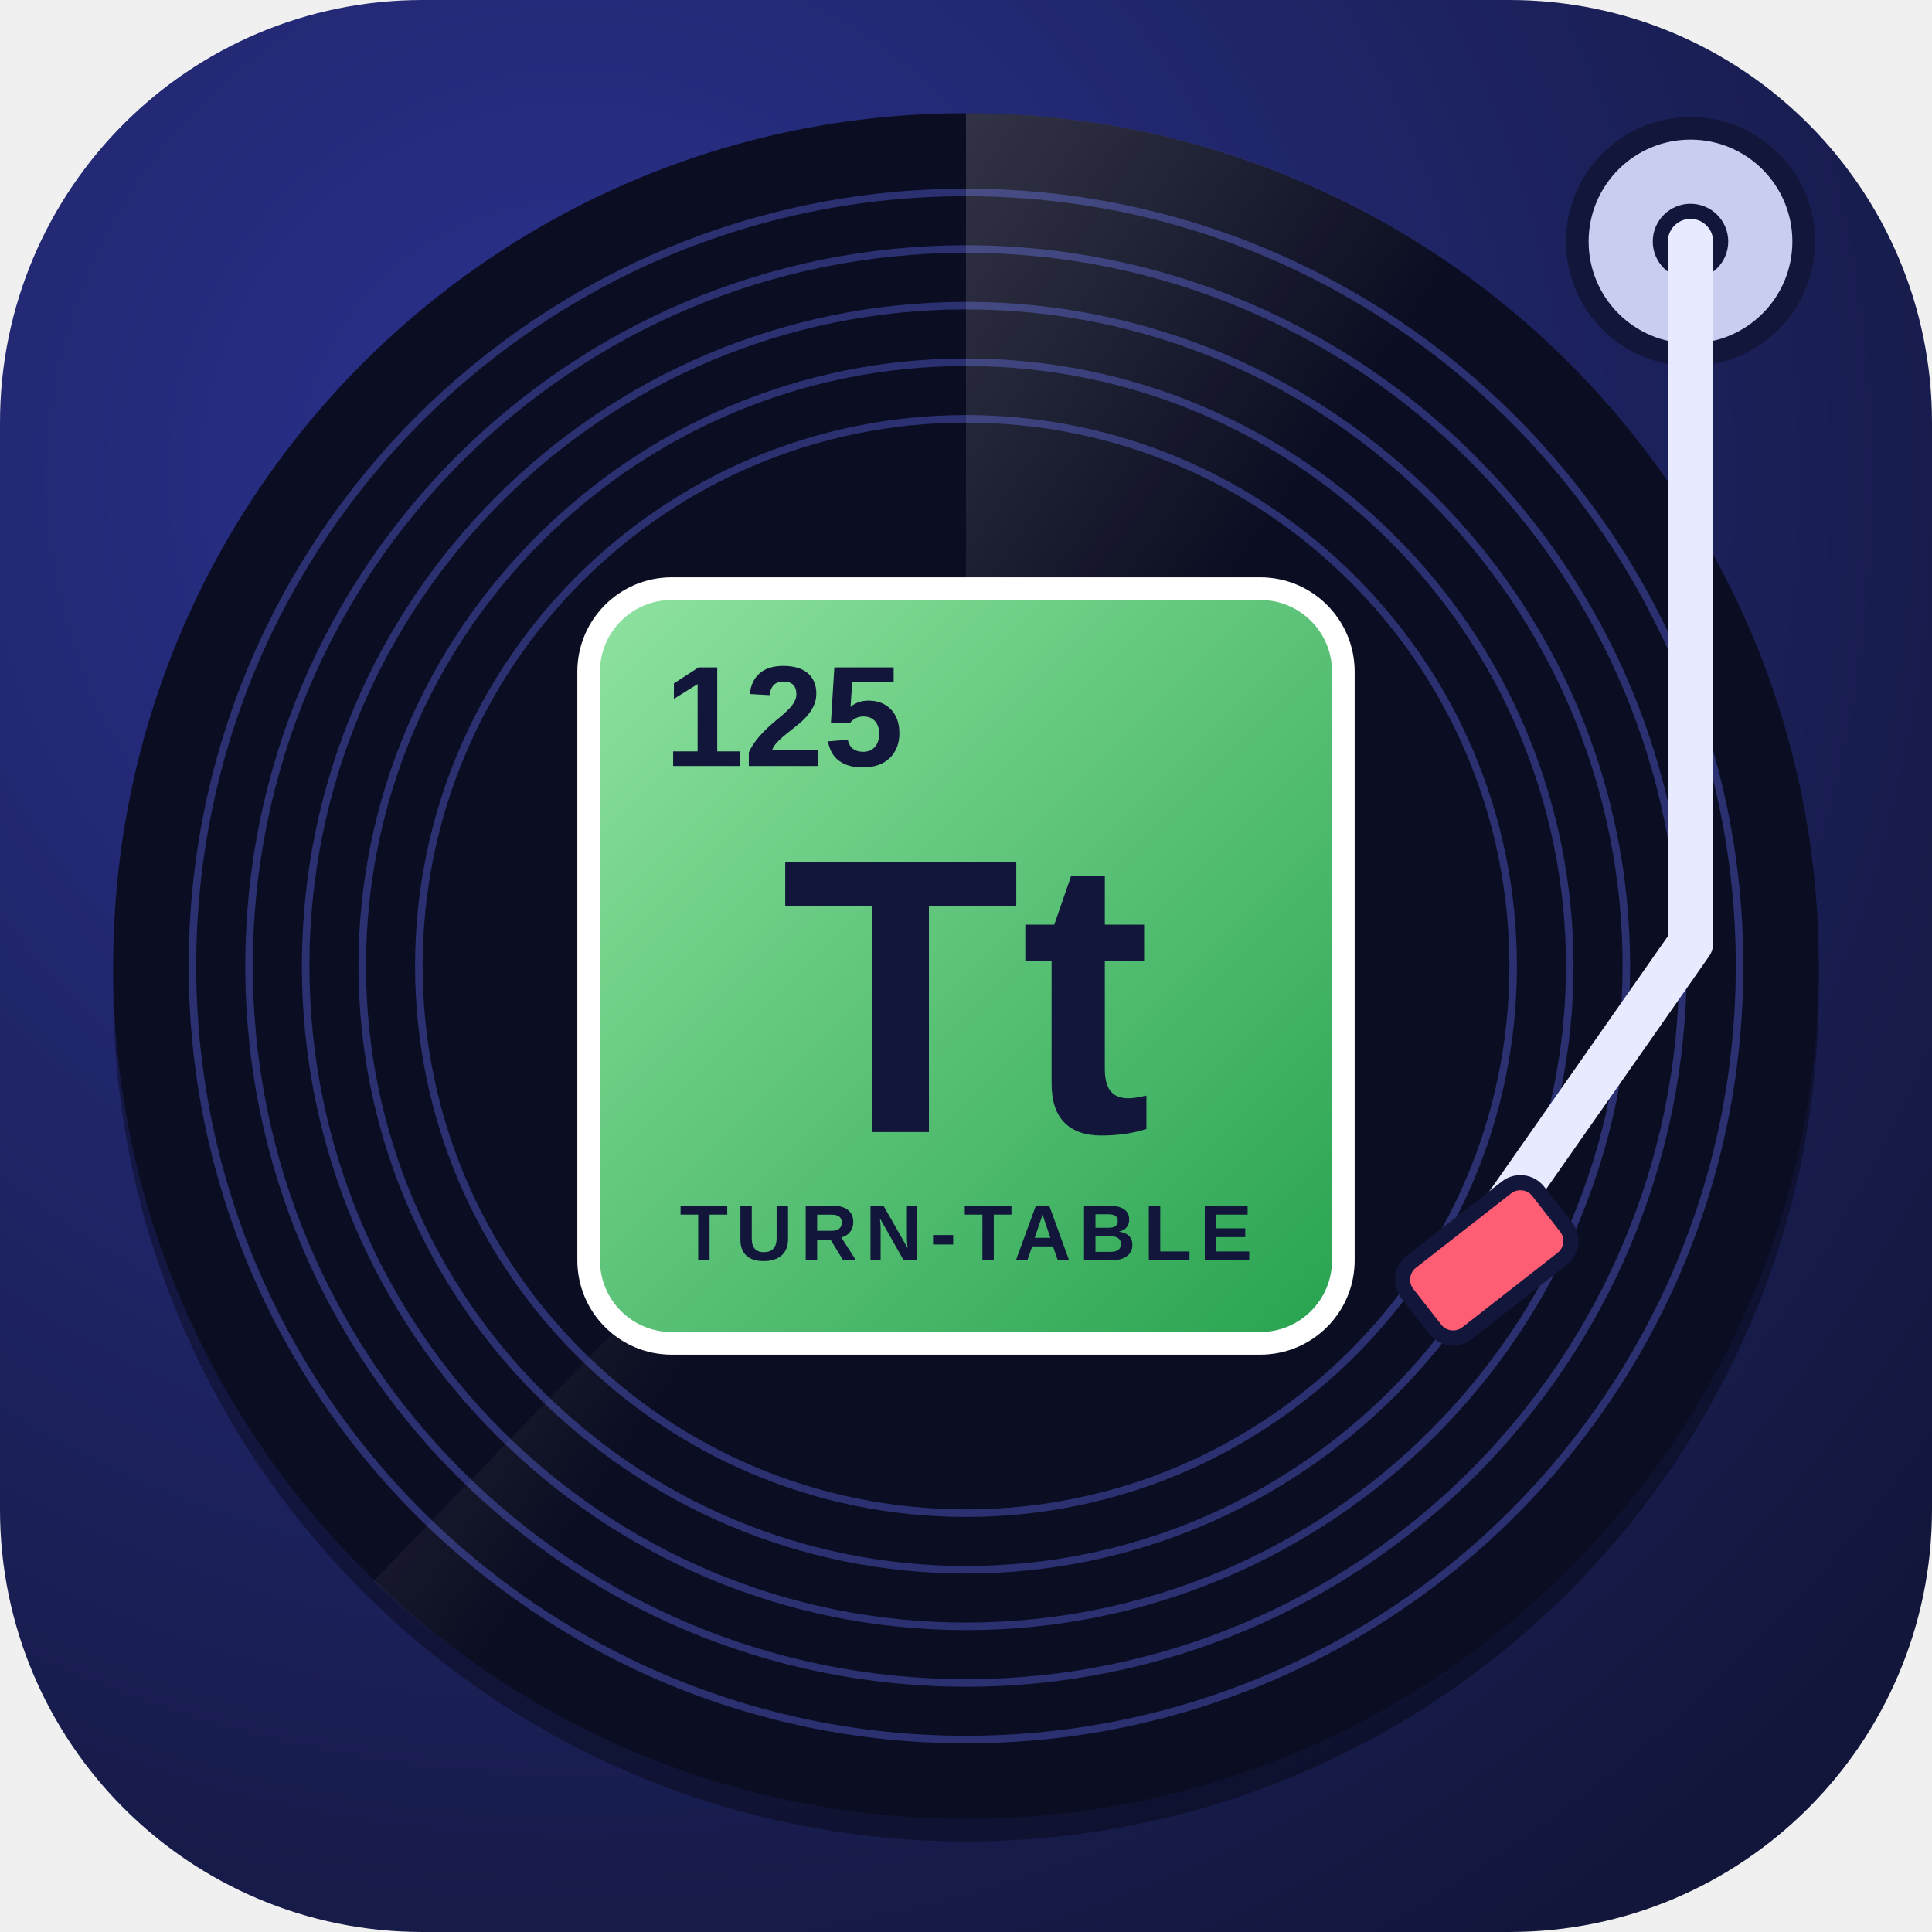
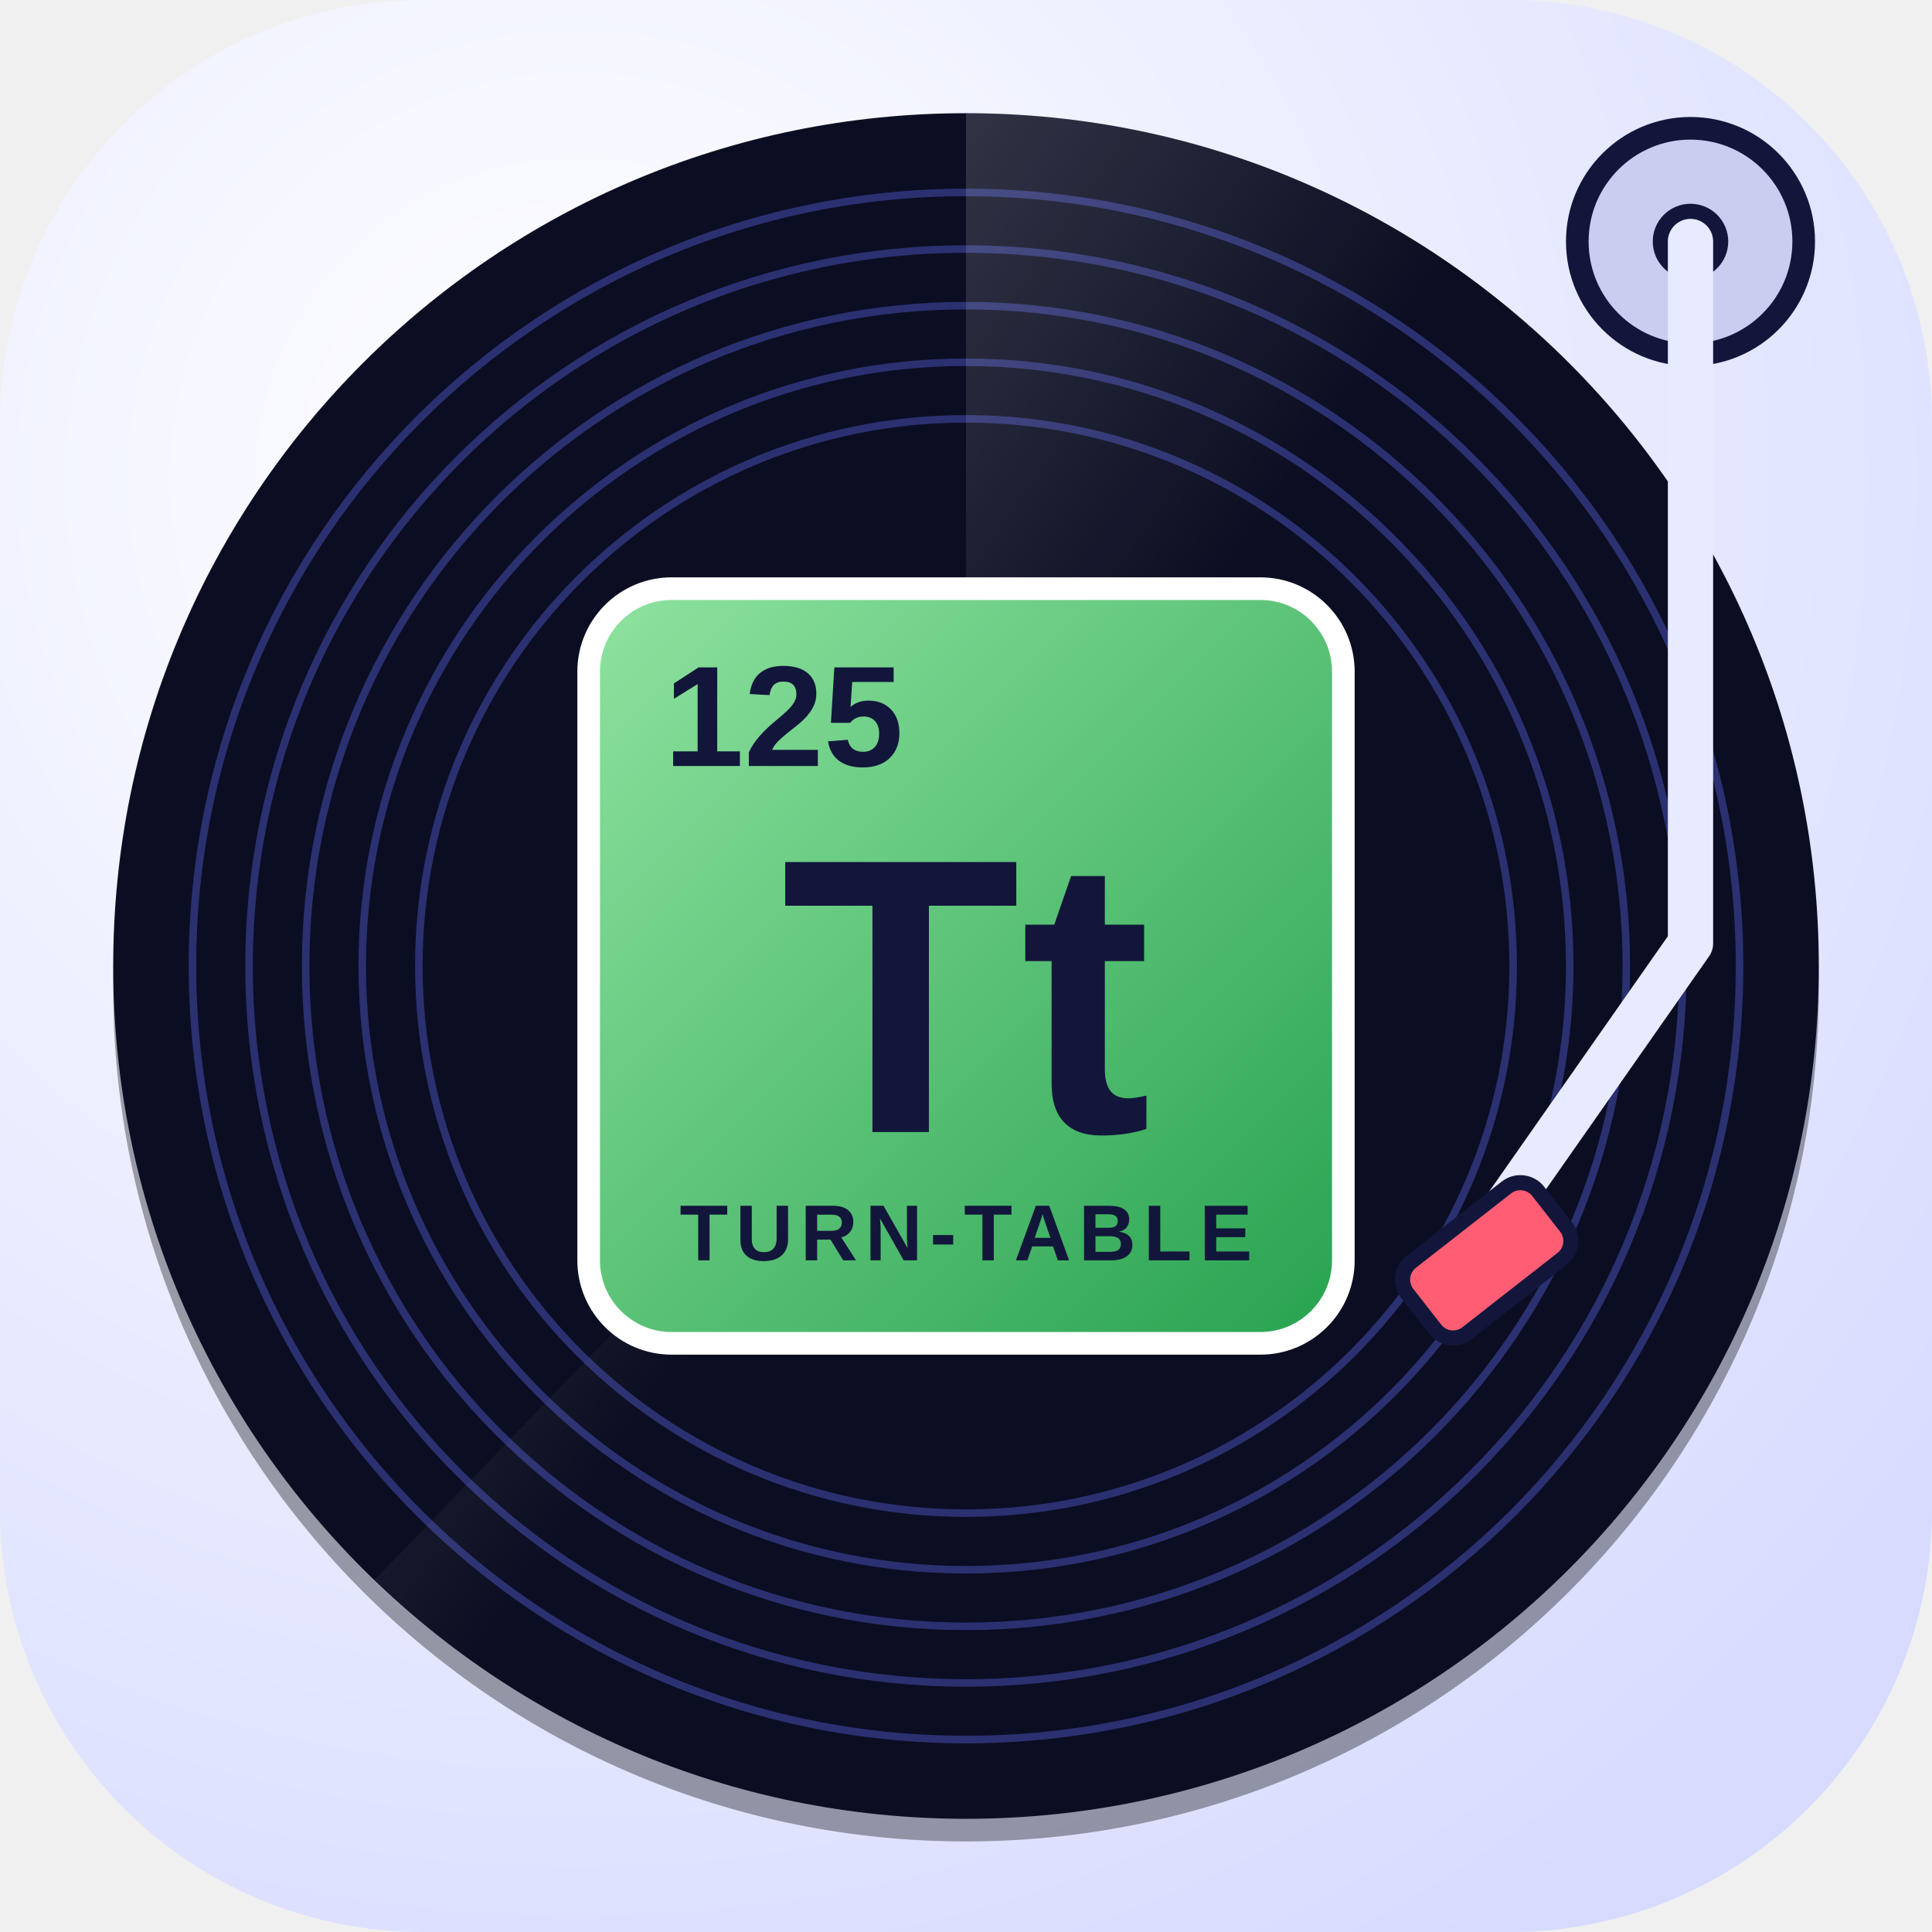
<svg xmlns="http://www.w3.org/2000/svg" viewBox="0 0 512 512" width="512" height="512">
  <defs>
    <radialGradient id="bgg" cx="30%" cy="25%" r="90%">
-       <stop offset="0" stop-color="#2b3290" />
-       <stop offset="1" stop-color="#12163a" />
+       <stop offset="0" stop-color="#ffffff" />
+       <stop offset="1" stop-color="#d6dbff" />
    </radialGradient>
    <linearGradient id="tile" x1="0" y1="0" x2="1" y2="1">
      <stop offset="0" stop-color="#8fe3a0" />
      <stop offset="1" stop-color="#27a24f" />
    </linearGradient>
    <linearGradient id="shine" x1="0" y1="0" x2="1" y2="1">
      <stop offset="0" stop-color="#fff" stop-opacity=".16" />
      <stop offset=".5" stop-color="#fff" stop-opacity="0" />
    </linearGradient>
  </defs>
  <rect width="512" height="512" rx="112" fill="url(#bgg)" />
  <g transform="translate(256 256) scale(1.0) translate(-256 -256)">
    <circle cx="256" cy="262" r="226" fill="#000" opacity=".35" />
    <circle cx="256" cy="256" r="226" fill="#0b0d22" />
    <circle cx="256" cy="256" r="205" fill="none" stroke="#2a3070" stroke-width="2" />
    <circle cx="256" cy="256" r="190" fill="none" stroke="#2a3070" stroke-width="2" />
    <circle cx="256" cy="256" r="175" fill="none" stroke="#2a3070" stroke-width="2" />
    <circle cx="256" cy="256" r="160" fill="none" stroke="#2a3070" stroke-width="2" />
    <circle cx="256" cy="256" r="145" fill="none" stroke="#2a3070" stroke-width="2" />
    <path d="M256 256 L256 30 A226 226 0 0 1 413 93 Z" fill="url(#shine)" />
    <path d="M256 256 L256 482 A226 226 0 0 1 99 419 Z" fill="url(#shine)" />
    <rect x="156" y="156" width="200" height="200" rx="22" fill="url(#tile)" stroke="#fff" stroke-width="6" />
    <text x="176" y="203" font-family="Arial,Helvetica,sans-serif" font-weight="700" font-size="38" fill="#12163a">125</text>
    <text x="256" y="300" text-anchor="middle" font-family="Arial,Helvetica,sans-serif" font-weight="800" font-size="104" fill="#12163a">Tt</text>
    <text x="256" y="334" text-anchor="middle" font-family="Arial,Helvetica,sans-serif" font-weight="700" font-size="21" letter-spacing="2" fill="#12163a">TURN-TABLE</text>
    <circle cx="256" cy="256" r="0" fill="#fff" />
    <g>
      <circle cx="448" cy="64" r="30" fill="#c9cdf0" stroke="#12163a" stroke-width="6" />
      <circle cx="448" cy="64" r="10" fill="#12163a" />
      <path d="M448 64 L448 250 L392 330" fill="none" stroke="#e8eaff" stroke-width="12" stroke-linecap="round" stroke-linejoin="round" />
      <rect x="372" y="322" width="44" height="24" rx="6" transform="rotate(-38 394 334)" fill="#ff5d73" stroke="#12163a" stroke-width="4" />
    </g>
  </g>
</svg>
